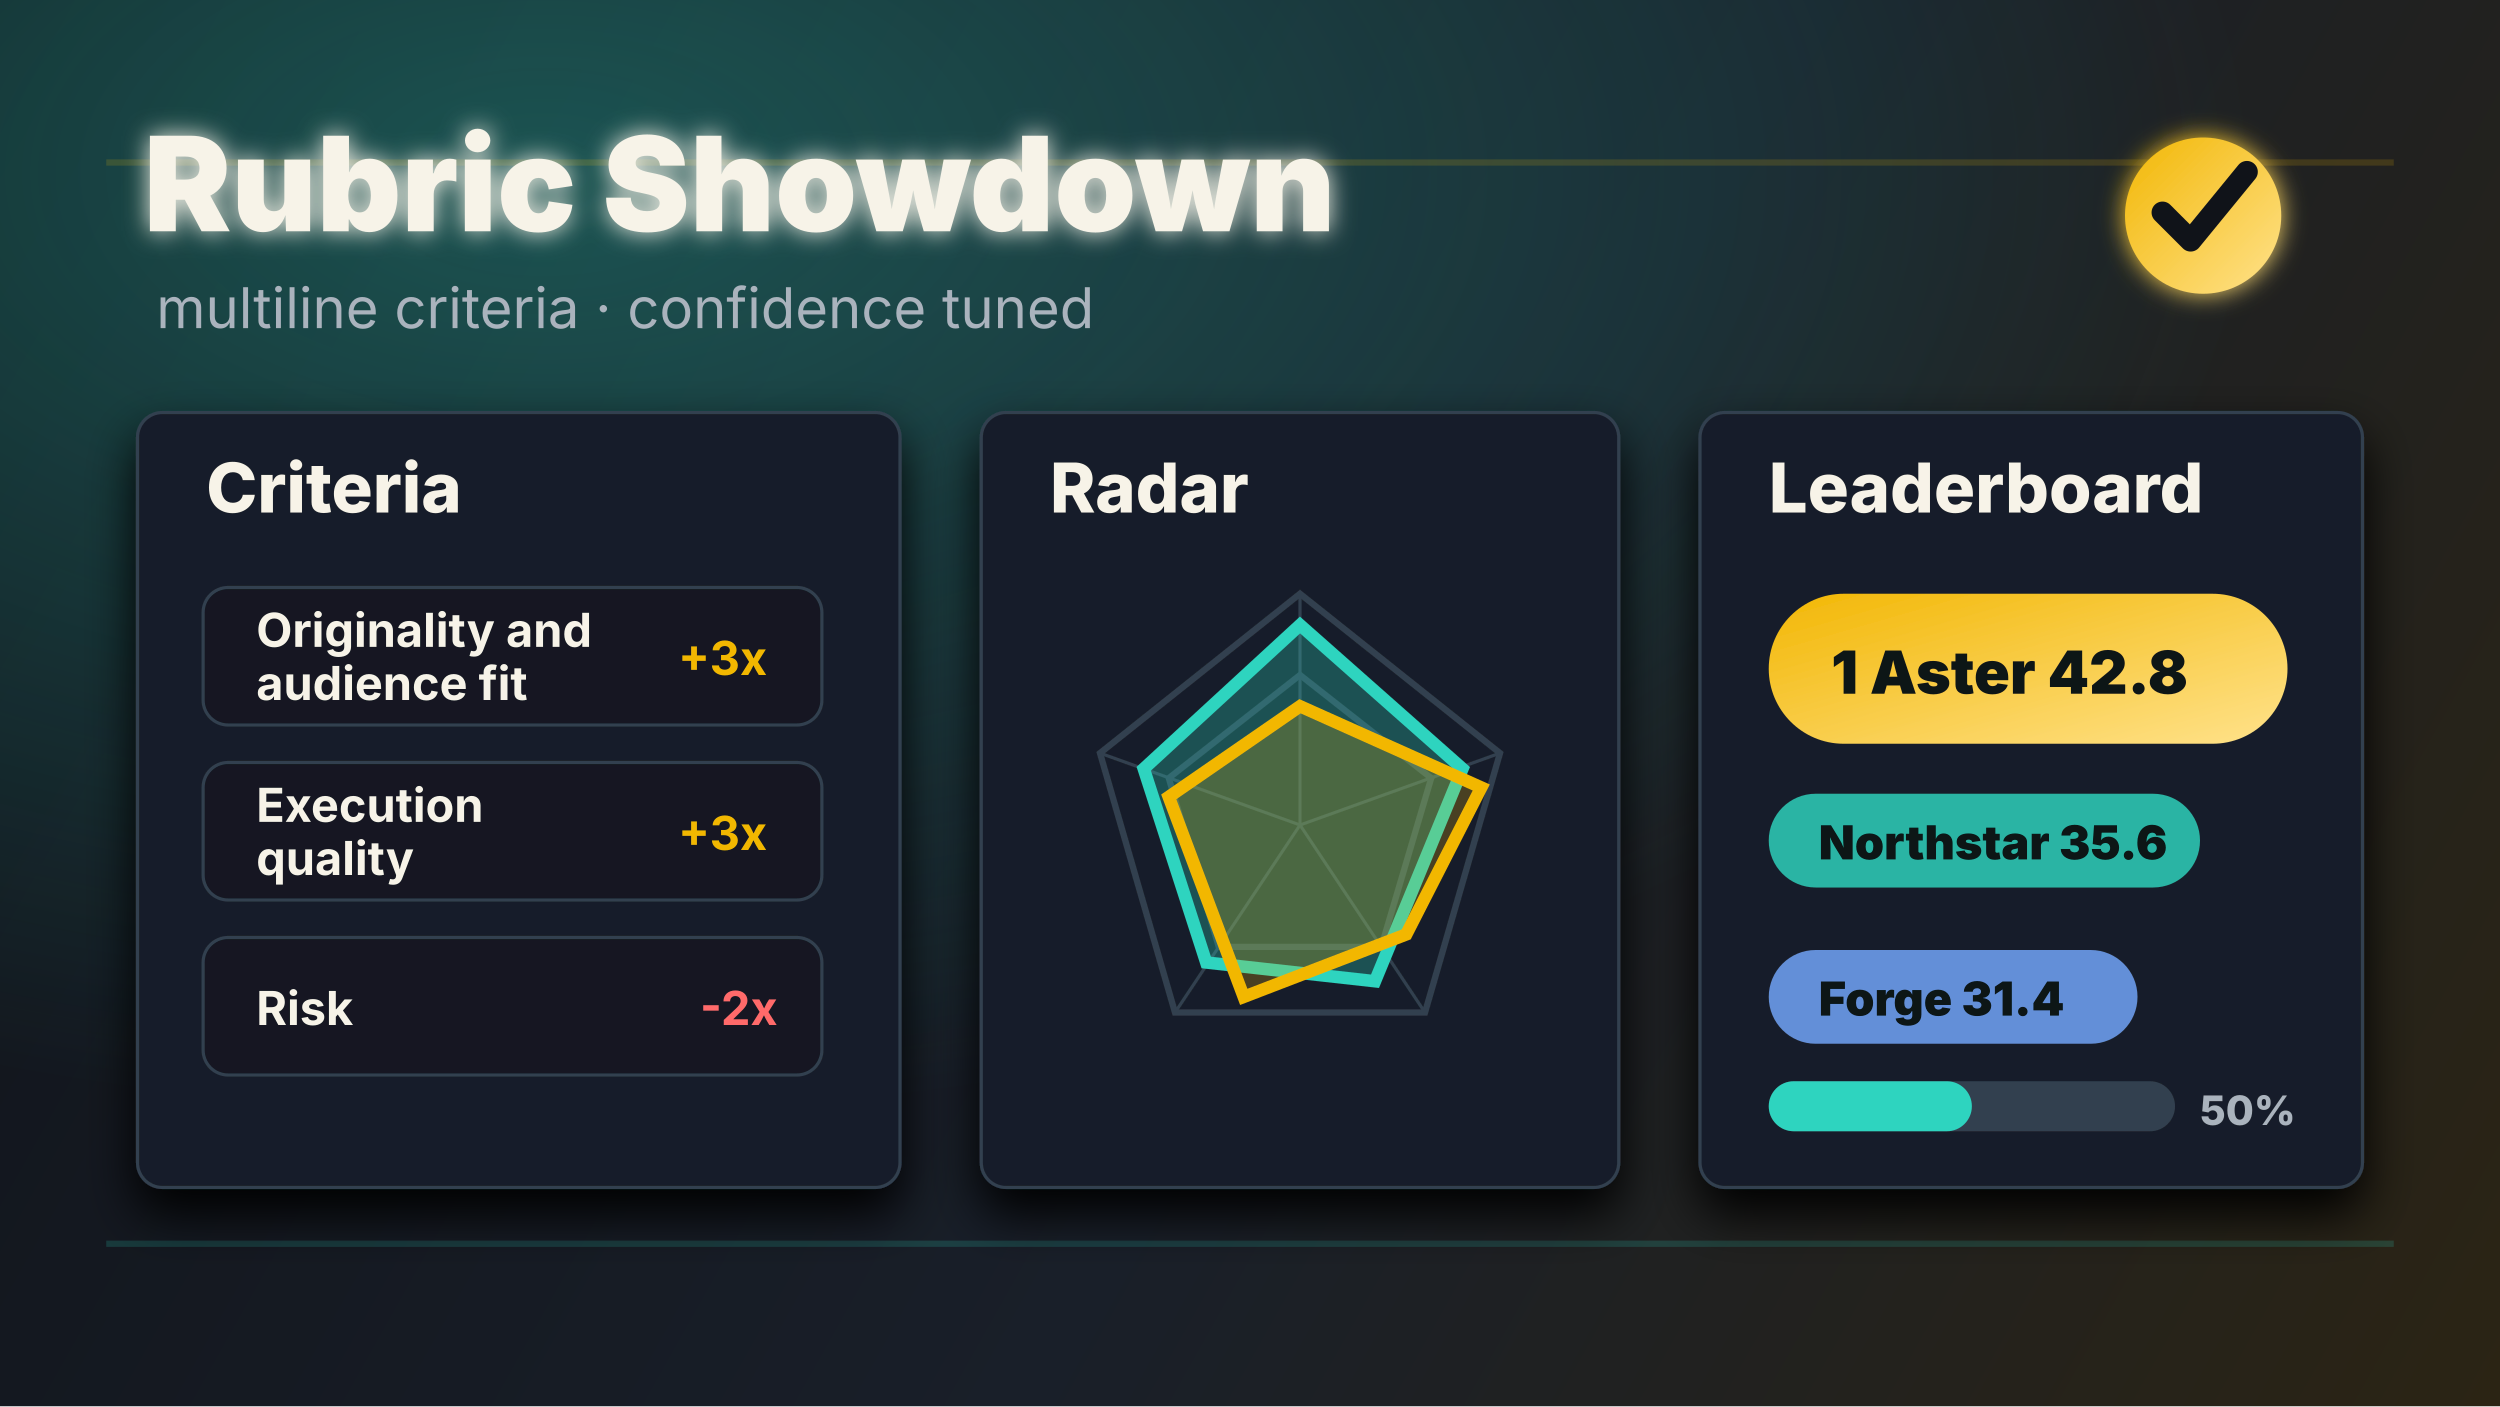
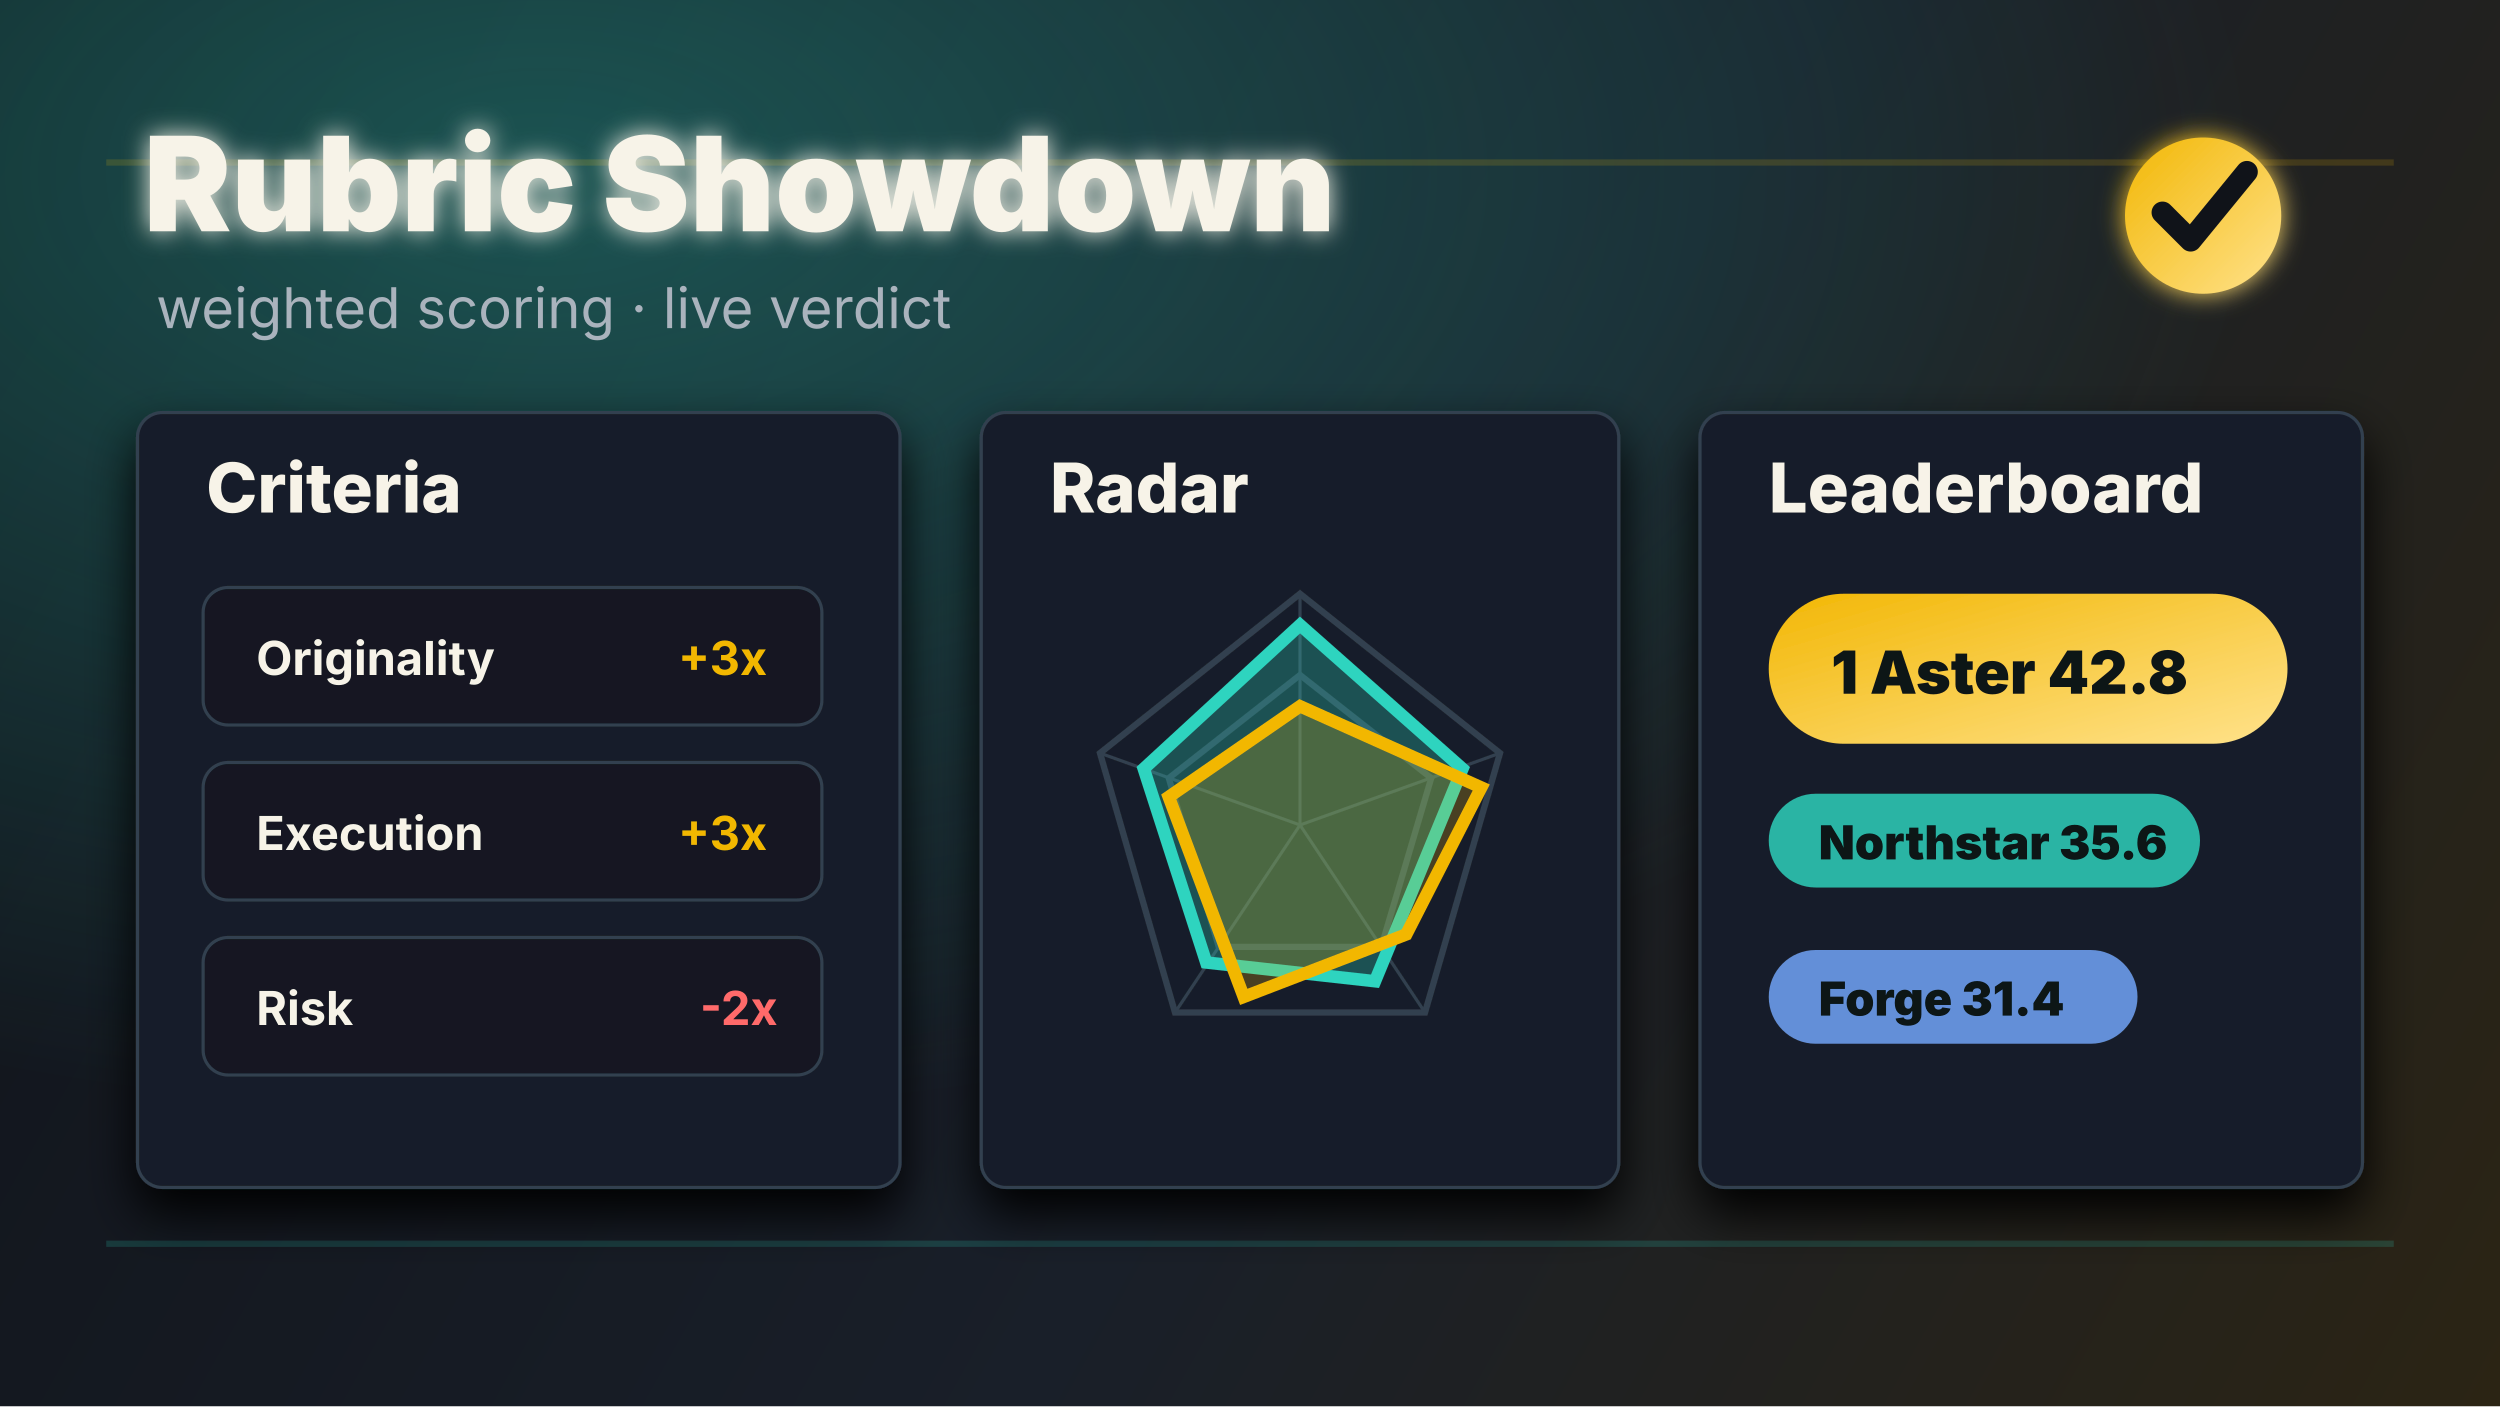
<svg xmlns="http://www.w3.org/2000/svg" viewBox="0 0 800 450" role="img" aria-labelledby="title desc">
  <defs>
    <linearGradient id="bg" x1="0" y1="0" x2="800" y2="450" gradientUnits="userSpaceOnUse">
      <stop offset="0" stop-color="#101319" />
      <stop offset="0.55" stop-color="#191f29" />
      <stop offset="1" stop-color="#2b2414" />
    </linearGradient>
    <radialGradient id="tealGlow" cx="22%" cy="12%" r="68%">
      <stop offset="0" stop-color="#2dd4bf" stop-opacity="0.32" />
      <stop offset="1" stop-color="#2dd4bf" stop-opacity="0" />
    </radialGradient>
    <linearGradient id="gold" x1="0" y1="0" x2="1" y2="1">
      <stop offset="0" stop-color="#f2b705" />
      <stop offset="1" stop-color="#ffe28b" />
    </linearGradient>
    <filter id="shadow" x="-20%" y="-20%" width="140%" height="140%">
      <feGaussianBlur in="SourceAlpha" stdDeviation="8" result="blur" />
      <feOffset dx="0" dy="8" result="offset" />
      <feMerge>
        <feMergeNode in="offset" />
        <feMergeNode in="SourceGraphic" />
      </feMerge>
    </filter>
    <filter id="titleGlow" x="-30%" y="-30%" width="160%" height="160%">
      <feGaussianBlur stdDeviation="4" result="glow" />
      <feMerge>
        <feMergeNode in="glow" />
        <feMergeNode in="SourceGraphic" />
      </feMerge>
    </filter>
  </defs>
  <rect x="0" y="0" width="800" height="450" fill="url(#bg)" />
  <rect x="0" y="0" width="800" height="450" fill="url(#tealGlow)" />
  <path d="M34 398H766" stroke="#2dd4bf" stroke-opacity="0.18" stroke-width="2" />
  <path d="M34 52H766" stroke="#f2b705" stroke-opacity="0.16" stroke-width="2" />
  <text x="46" y="74" fill="#f7f3e8" font-family="Inter, Arial, sans-serif" font-size="42" font-weight="900" filter="url(#titleGlow)">
    Rubric Showdown
  </text>
  <text x="50" y="105" fill="#aab3bd" font-family="Inter, Arial, sans-serif" font-size="18">
-     multiline criteria · confidence tuned
+     weighted scoring · live verdict
  </text>
  <g filter="url(#shadow)">
    <rect x="44" y="132" width="244" height="248" rx="8" fill="#191f29" stroke="#334050" />
    <text x="66" y="164" fill="#f7f3e8" font-family="Inter, Arial, sans-serif" font-size="22" font-weight="800">
      Criteria
    </text>
    <g font-family="Inter, Arial, sans-serif" font-size="15" font-weight="700">
      <rect x="65" y="188" width="198" height="44" rx="8" fill="#121821" stroke="#334050" />
-       <text x="82" y="207" fill="#f7f3e8">Originality and</text>
-       <text x="82" y="224" fill="#f7f3e8">audience fit</text>
+       <text x="82" y="216" fill="#f7f3e8">Originality</text>
      <text x="217" y="216" fill="#f2b705">+3x</text>
      <rect x="65" y="244" width="198" height="44" rx="8" fill="#121821" stroke="#334050" />
-       <text x="82" y="263" fill="#f7f3e8">Execution</text>
-       <text x="82" y="280" fill="#f7f3e8">quality</text>
+       <text x="82" y="272" fill="#f7f3e8">Execution</text>
      <text x="217" y="272" fill="#f2b705">+3x</text>
      <rect x="65" y="300" width="198" height="44" rx="8" fill="#121821" stroke="#334050" />
      <text x="82" y="328" fill="#f7f3e8">Risk</text>
      <text x="224" y="328" fill="#ff6b6b">-2x</text>
    </g>
  </g>
  <g filter="url(#shadow)">
    <rect x="314" y="132" width="204" height="248" rx="8" fill="#191f29" stroke="#334050" />
    <text x="336" y="164" fill="#f7f3e8" font-family="Inter, Arial, sans-serif" font-size="22" font-weight="800">
      Radar
    </text>
    <g transform="translate(416 264)">
      <polygon points="0,-74 64,-23 40,60 -40,60 -64,-23" fill="none" stroke="#334050" stroke-width="2" />
      <polygon points="0,-48 42,-15 26,39 -26,39 -42,-15" fill="none" stroke="#334050" stroke-width="2" />
      <line x1="0" y1="0" x2="0" y2="-74" stroke="#334050" />
      <line x1="0" y1="0" x2="64" y2="-23" stroke="#334050" />
      <line x1="0" y1="0" x2="40" y2="60" stroke="#334050" />
      <line x1="0" y1="0" x2="-40" y2="60" stroke="#334050" />
      <line x1="0" y1="0" x2="-64" y2="-23" stroke="#334050" />
      <polygon points="0,-64 52,-18 24,50 -30,44 -50,-18" fill="#2dd4bf" fill-opacity="0.28" stroke="#2dd4bf" stroke-width="4" />
      <polygon points="0,-38 58,-12 34,35 -18,55 -42,-9" fill="#f2b705" fill-opacity="0.22" stroke="#f2b705" stroke-width="4" />
    </g>
  </g>
  <g filter="url(#shadow)">
    <rect x="544" y="132" width="212" height="248" rx="8" fill="#191f29" stroke="#334050" />
    <text x="566" y="164" fill="#f7f3e8" font-family="Inter, Arial, sans-serif" font-size="22" font-weight="800">
      Leaderboard
    </text>
    <rect x="566" y="190" width="166" height="48" rx="24" fill="url(#gold)" />
    <text x="586" y="222" fill="#101319" font-family="Inter, Arial, sans-serif" font-size="19" font-weight="900">
      1 Aster 42.8
    </text>
    <rect x="566" y="254" width="138" height="30" rx="15" fill="#2dd4bf" fill-opacity="0.82" />
    <text x="582" y="275" fill="#071313" font-family="Inter, Arial, sans-serif" font-size="15" font-weight="900">
      Northstar 35.6
    </text>
    <rect x="566" y="304" width="118" height="30" rx="15" fill="#74a7ff" fill-opacity="0.82" />
    <text x="582" y="325" fill="#071313" font-family="Inter, Arial, sans-serif" font-size="15" font-weight="900">
      Forge 31.4
    </text>
-     <rect x="566" y="346" width="130" height="16" rx="8" fill="#334050" />
-     <rect x="566" y="346" width="65" height="16" rx="8" fill="#2dd4bf" />
-     <text x="704" y="360" fill="#aab3bd" font-family="Inter, Arial, sans-serif" font-size="13" font-weight="800">
-       50%
-     </text>
  </g>
  <g>
    <circle cx="705" cy="69" r="25" fill="url(#gold)" filter="url(#titleGlow)" />
    <path d="M692 68l9 9 18-22" fill="none" stroke="#101319" stroke-width="7" stroke-linecap="round" stroke-linejoin="round" />
  </g>
</svg>
